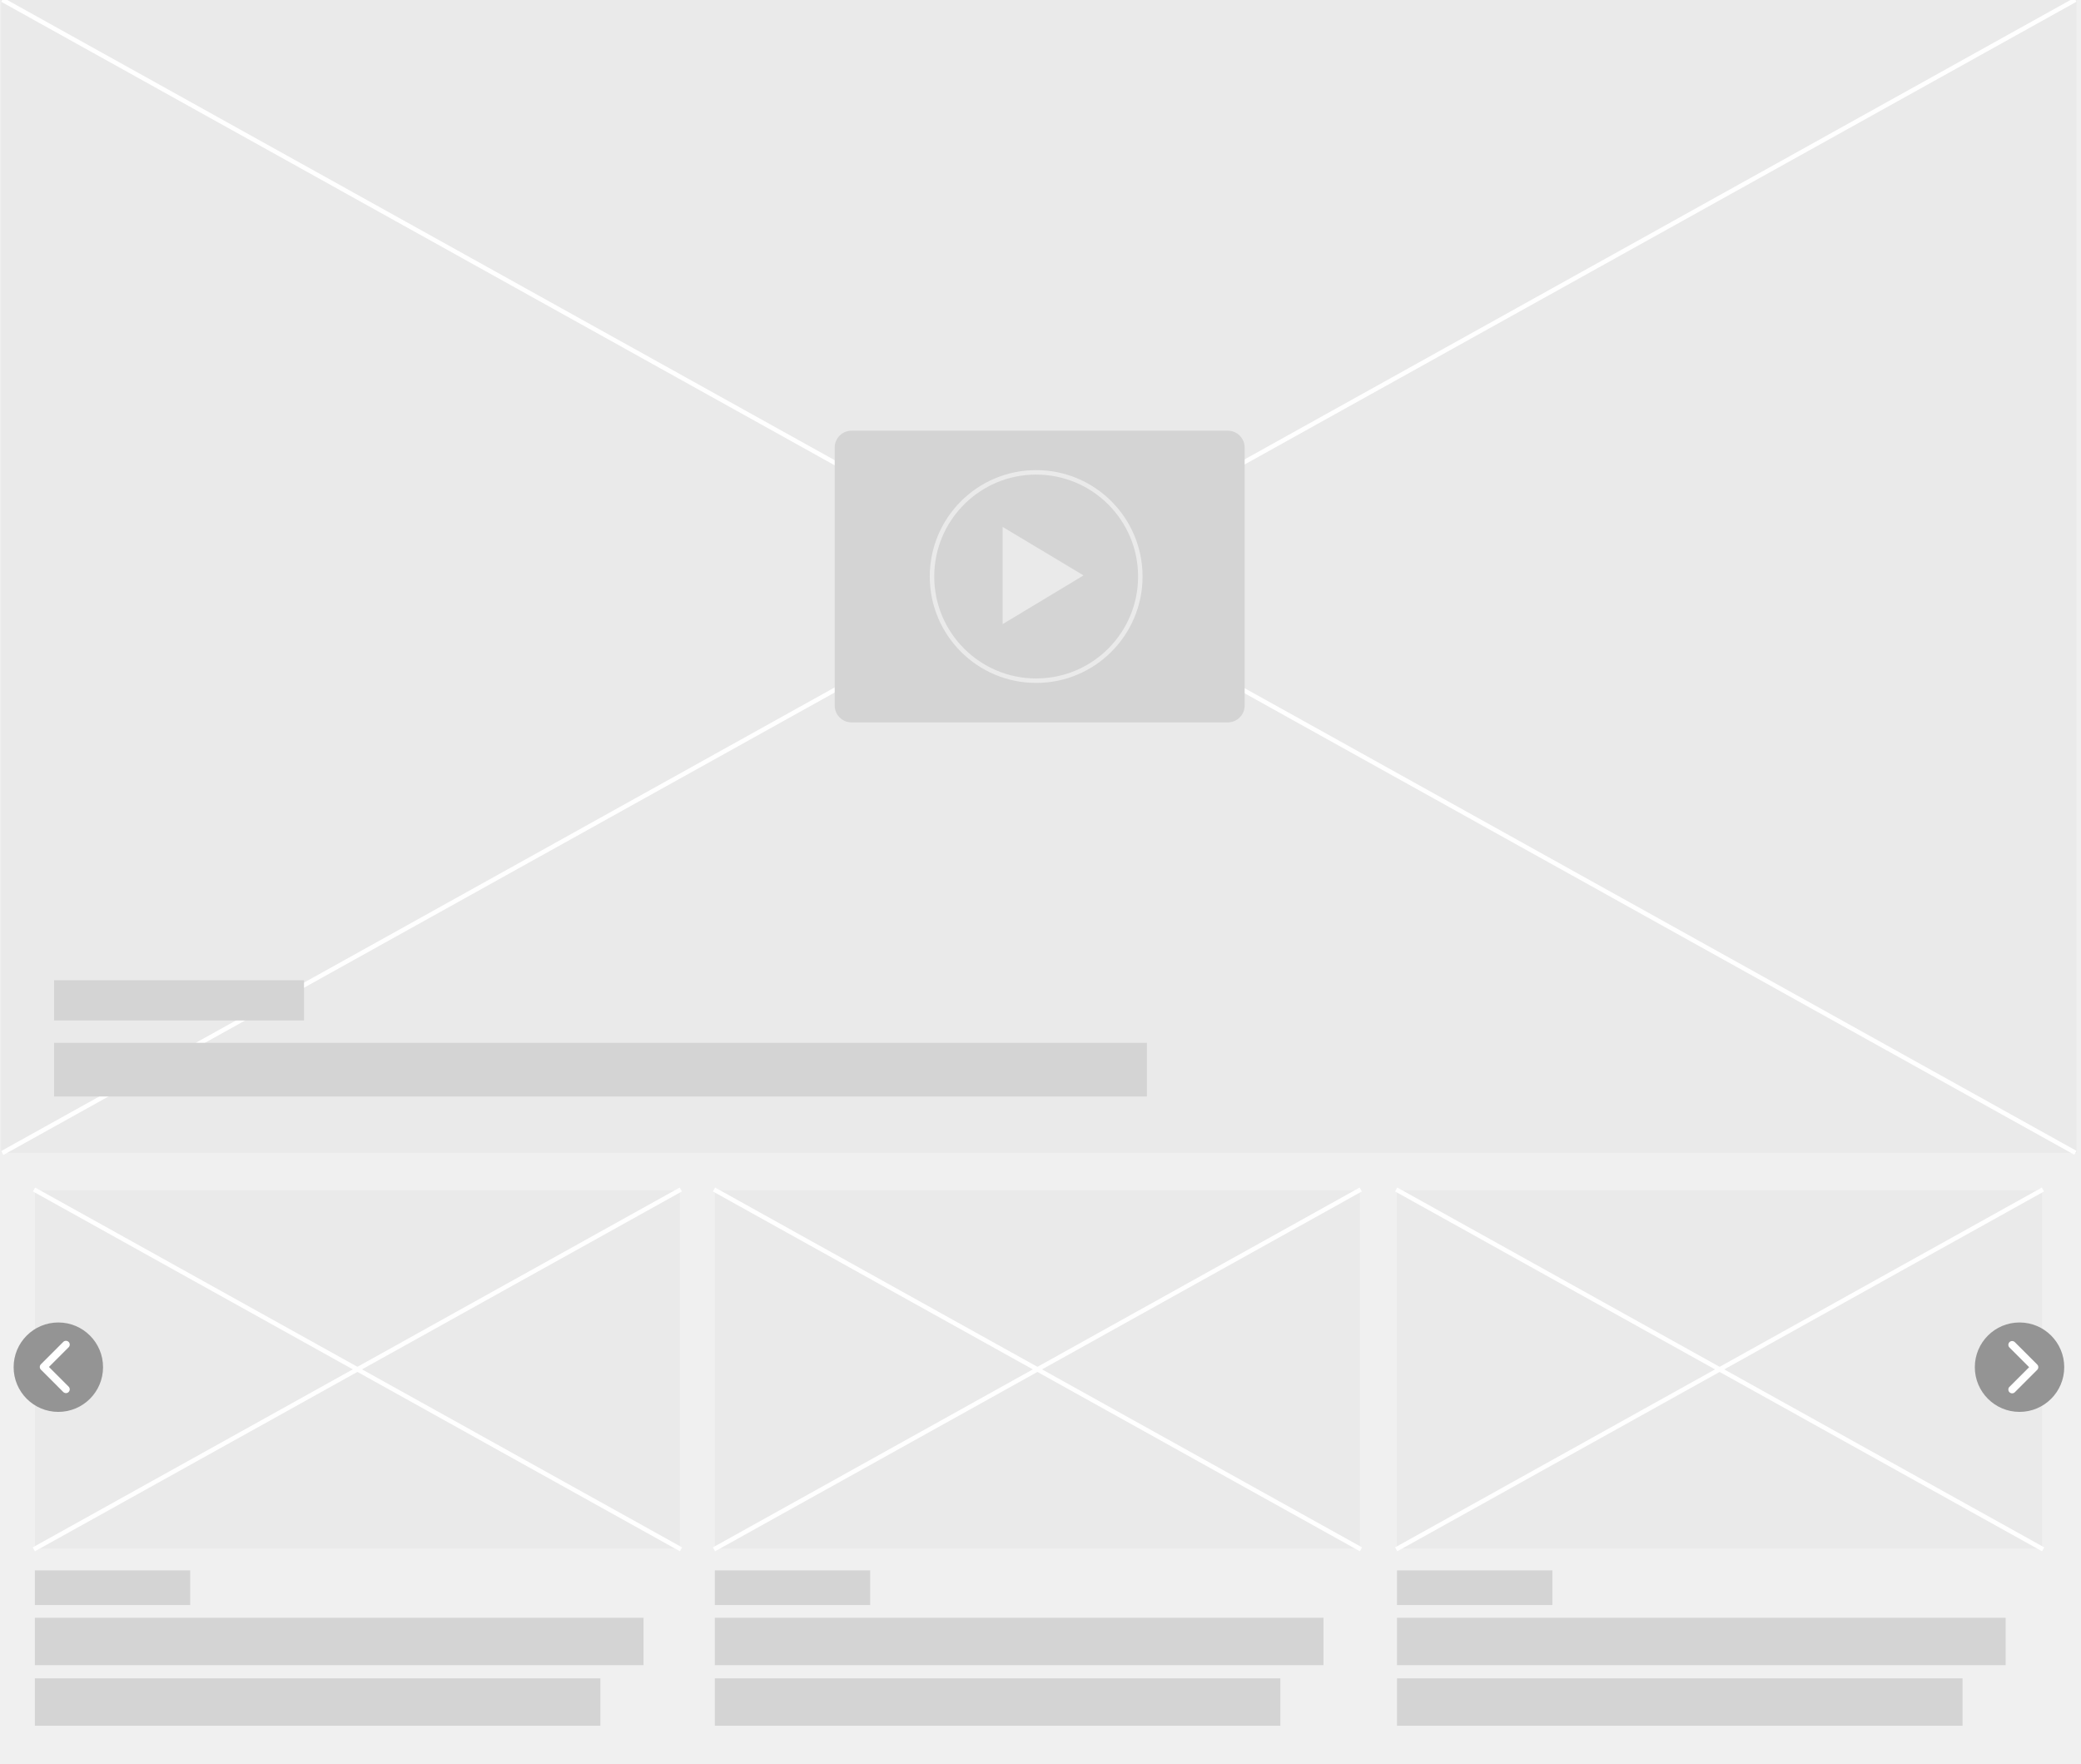
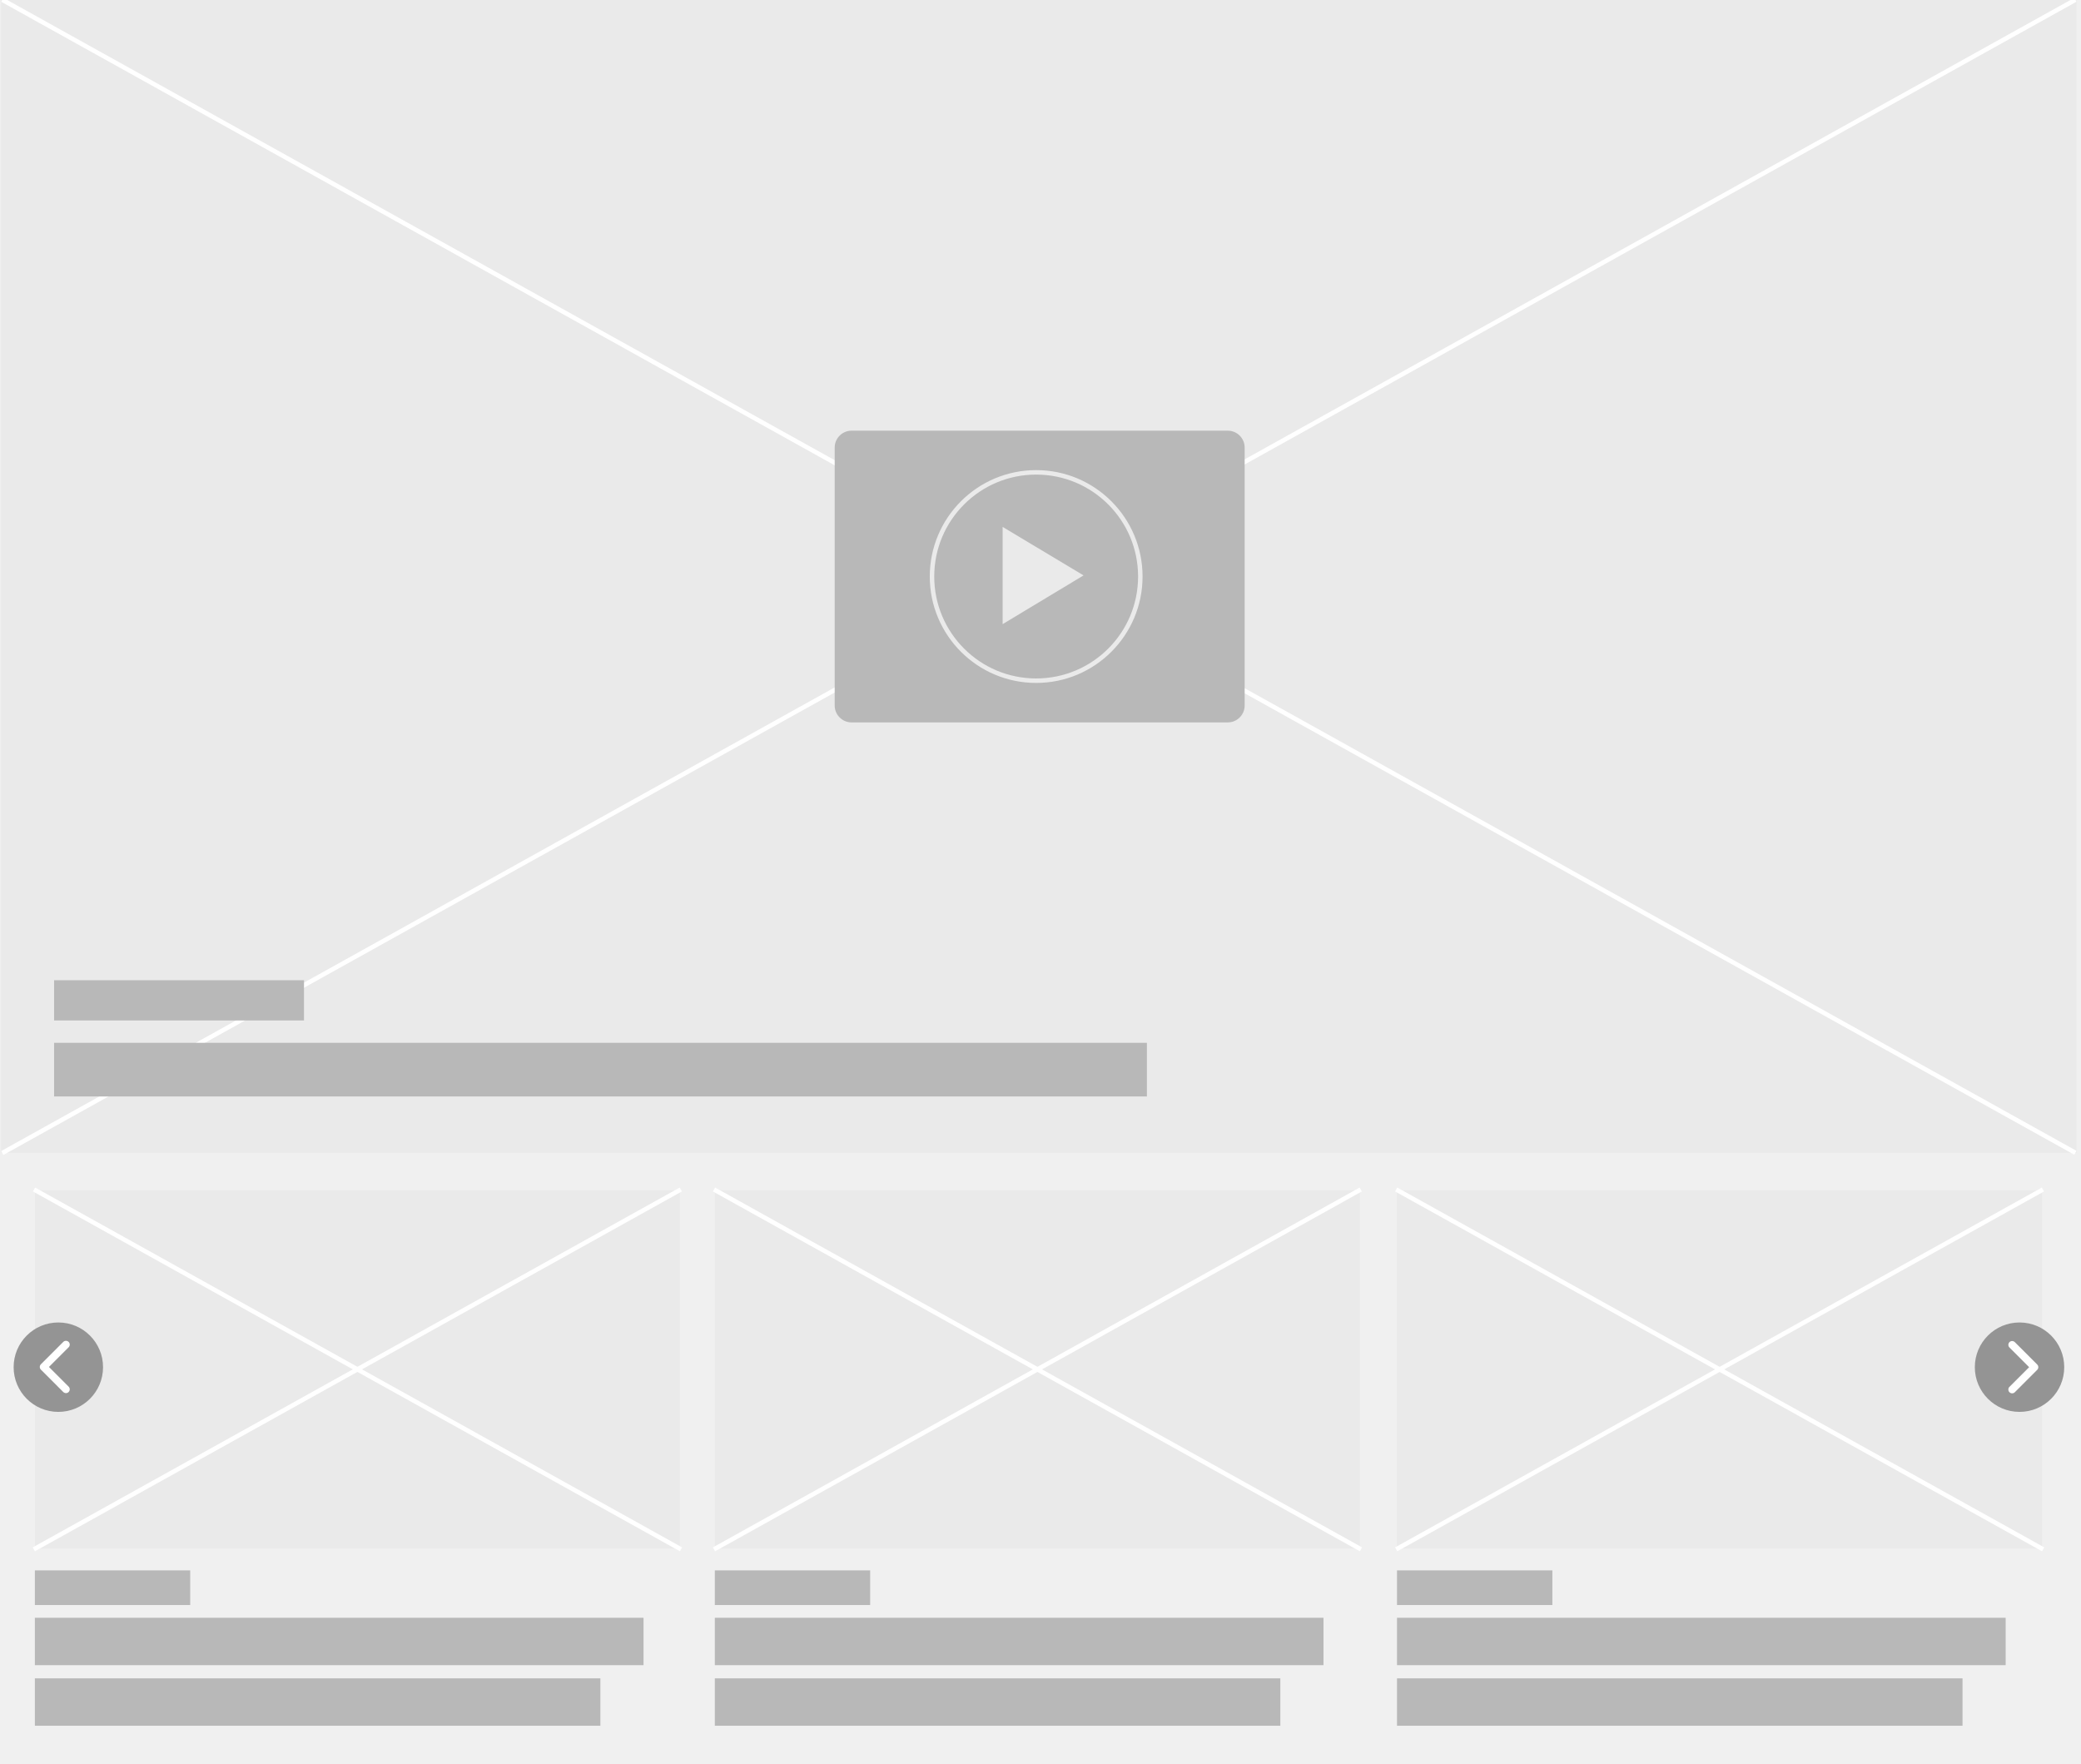
<svg xmlns="http://www.w3.org/2000/svg" version="1.1" id="Ebene_1" x="0px" y="0px" viewBox="0 0 931 789" style="enable-background:new 0 0 931 789;" xml:space="preserve">
  <style type="text/css">
	.st0{fill-rule:evenodd;clip-rule:evenodd;fill:#eaeaea;}
	.st1{fill:none;stroke:#FFFFFF;stroke-width:2;stroke-linecap:square;}
- 	.st2{fill-rule:evenodd;clip-rule:evenodd;fill:#d4d4d4;}
+ 	.st2{fill-rule:evenodd;clip-rule:evenodd;fill:#b8b8b8;}
	.st3{fill-rule:evenodd;clip-rule:evenodd;fill:#eaeaea;fill-opacity:0;stroke:#eaeaea;stroke-width:2;}
	.st4{fill-rule:evenodd;clip-rule:evenodd;fill:#eaeaea;}
	.st5{fill-rule:evenodd;clip-rule:evenodd;fill:#949494;}
	.st6{fill-rule:evenodd;clip-rule:evenodd;fill:#FFFFFF;}
</style>
  <g>
    <rect x="625" y="532.5" class="st0" width="288.6" height="160.2" />
    <path id="Line" class="st1" d="M625.5,532.6l287.7,160" />
    <path class="st1" d="M913.1,532.6l-287.6,160" />
    <rect id="Text" x="625" y="723.7" class="st2" width="272.3" height="21.2" />
    <rect x="625" y="750.8" class="st2" width="253" height="21.2" />
    <rect x="625" y="702.5" class="st2" width="69.5" height="15.5" />
    <rect x="319.8" y="532.5" class="st0" width="288.6" height="160.2" />
    <path class="st1" d="M320.3,532.6l287.7,160" />
    <path class="st1" d="M607.9,532.6l-287.6,160" />
    <rect x="319.8" y="723.7" class="st2" width="272.3" height="21.2" />
    <rect x="319.8" y="750.8" class="st2" width="253" height="21.2" />
    <rect x="319.8" y="702.5" class="st2" width="69.5" height="15.5" />
    <rect x="15.6" y="532.5" class="st0" width="288.6" height="160.2" />
    <path class="st1" d="M16.1,532.6l287.7,160" />
    <path class="st1" d="M303.7,532.6L16,692.6" />
    <rect x="15.6" y="723.7" class="st2" width="272.3" height="21.2" />
    <rect x="15.6" y="750.8" class="st2" width="253" height="21.2" />
    <rect x="15.6" y="702.5" class="st2" width="69.5" height="15.5" />
  </g>
  <g>
    <g id="Bluewin-Placeholders_1_">
      <g id="image_1_" transform="translate(1, 2)">
        <rect x="-0.5" y="-2" class="st0" width="928.5" height="515.7" />
        <g id="cross_1_">
          <path id="Line_1_" class="st1" d="M0.9-1.6l925.7,514.8" />
          <path class="st1" d="M926.6-1.6L0.9,513.3" />
        </g>
        <g id="Group-27" transform="translate(248.8294, 128.5619)">
          <path id="Ghost-Button" class="st2" d="M131.1,62.1h168.4c4.1,0,7.5,3.4,7.5,7.5v115.5c0,4.1-3.4,7.5-7.5,7.5H131.1      c-4.1,0-7.5-3.4-7.5-7.5V69.6C123.6,65.5,127,62.1,131.1,62.1z" />
          <g id="Play-icon" transform="translate(29.0301, 12.44147)">
            <circle id="Oval" class="st3" cx="184.7" cy="114.9" r="46.6" />
            <polygon id="Triangle" class="st4" points="205.9,114.4 169.7,136.2 169.7,92.7      " />
          </g>
        </g>
      </g>
    </g>
    <rect id="Text_1_" x="24.2" y="466.5" class="st2" width="488.9" height="24" />
    <rect x="24.2" y="438.5" class="st2" width="111.8" height="18" />
  </g>
  <g>
    <circle class="st5" cx="26.1" cy="611.6" r="20" />
    <path id="Page-1" class="st6" d="M17.8,611.5L17.8,611.5c0-0.5,0.2-0.9,0.5-1.2l0,0l10-10l0,0c0.3-0.3,0.7-0.5,1.2-0.5   c0.9,0,1.7,0.7,1.7,1.7c0,0.5-0.2,1-0.6,1.3l-8.7,8.7l8.8,8.8l0,0c0.3,0.3,0.5,0.7,0.5,1.2c0,0.9-0.7,1.7-1.7,1.7   c-0.4,0-0.9-0.2-1.2-0.5l0,0l-10-10l0,0C18,612.4,17.8,612,17.8,611.5L17.8,611.5L17.8,611.5z" />
  </g>
  <g>
    <circle class="st5" cx="903.5" cy="611.6" r="20" />
    <path id="Page-1_1_" class="st6" d="M911.9,611.6L911.9,611.6c0,0.5-0.2,0.9-0.5,1.2l0,0l-10,10l0,0c-0.3,0.3-0.7,0.5-1.2,0.5   c-0.9,0-1.7-0.7-1.7-1.7c0-0.5,0.2-1,0.6-1.3l8.7-8.7l-8.8-8.8l0,0c-0.3-0.3-0.5-0.7-0.5-1.2c0-0.9,0.7-1.7,1.7-1.7   c0.4,0,0.9,0.2,1.2,0.5l0,0l10,10l0,0C911.7,610.7,911.9,611.1,911.9,611.6L911.9,611.6L911.9,611.6z" />
  </g>
</svg>
